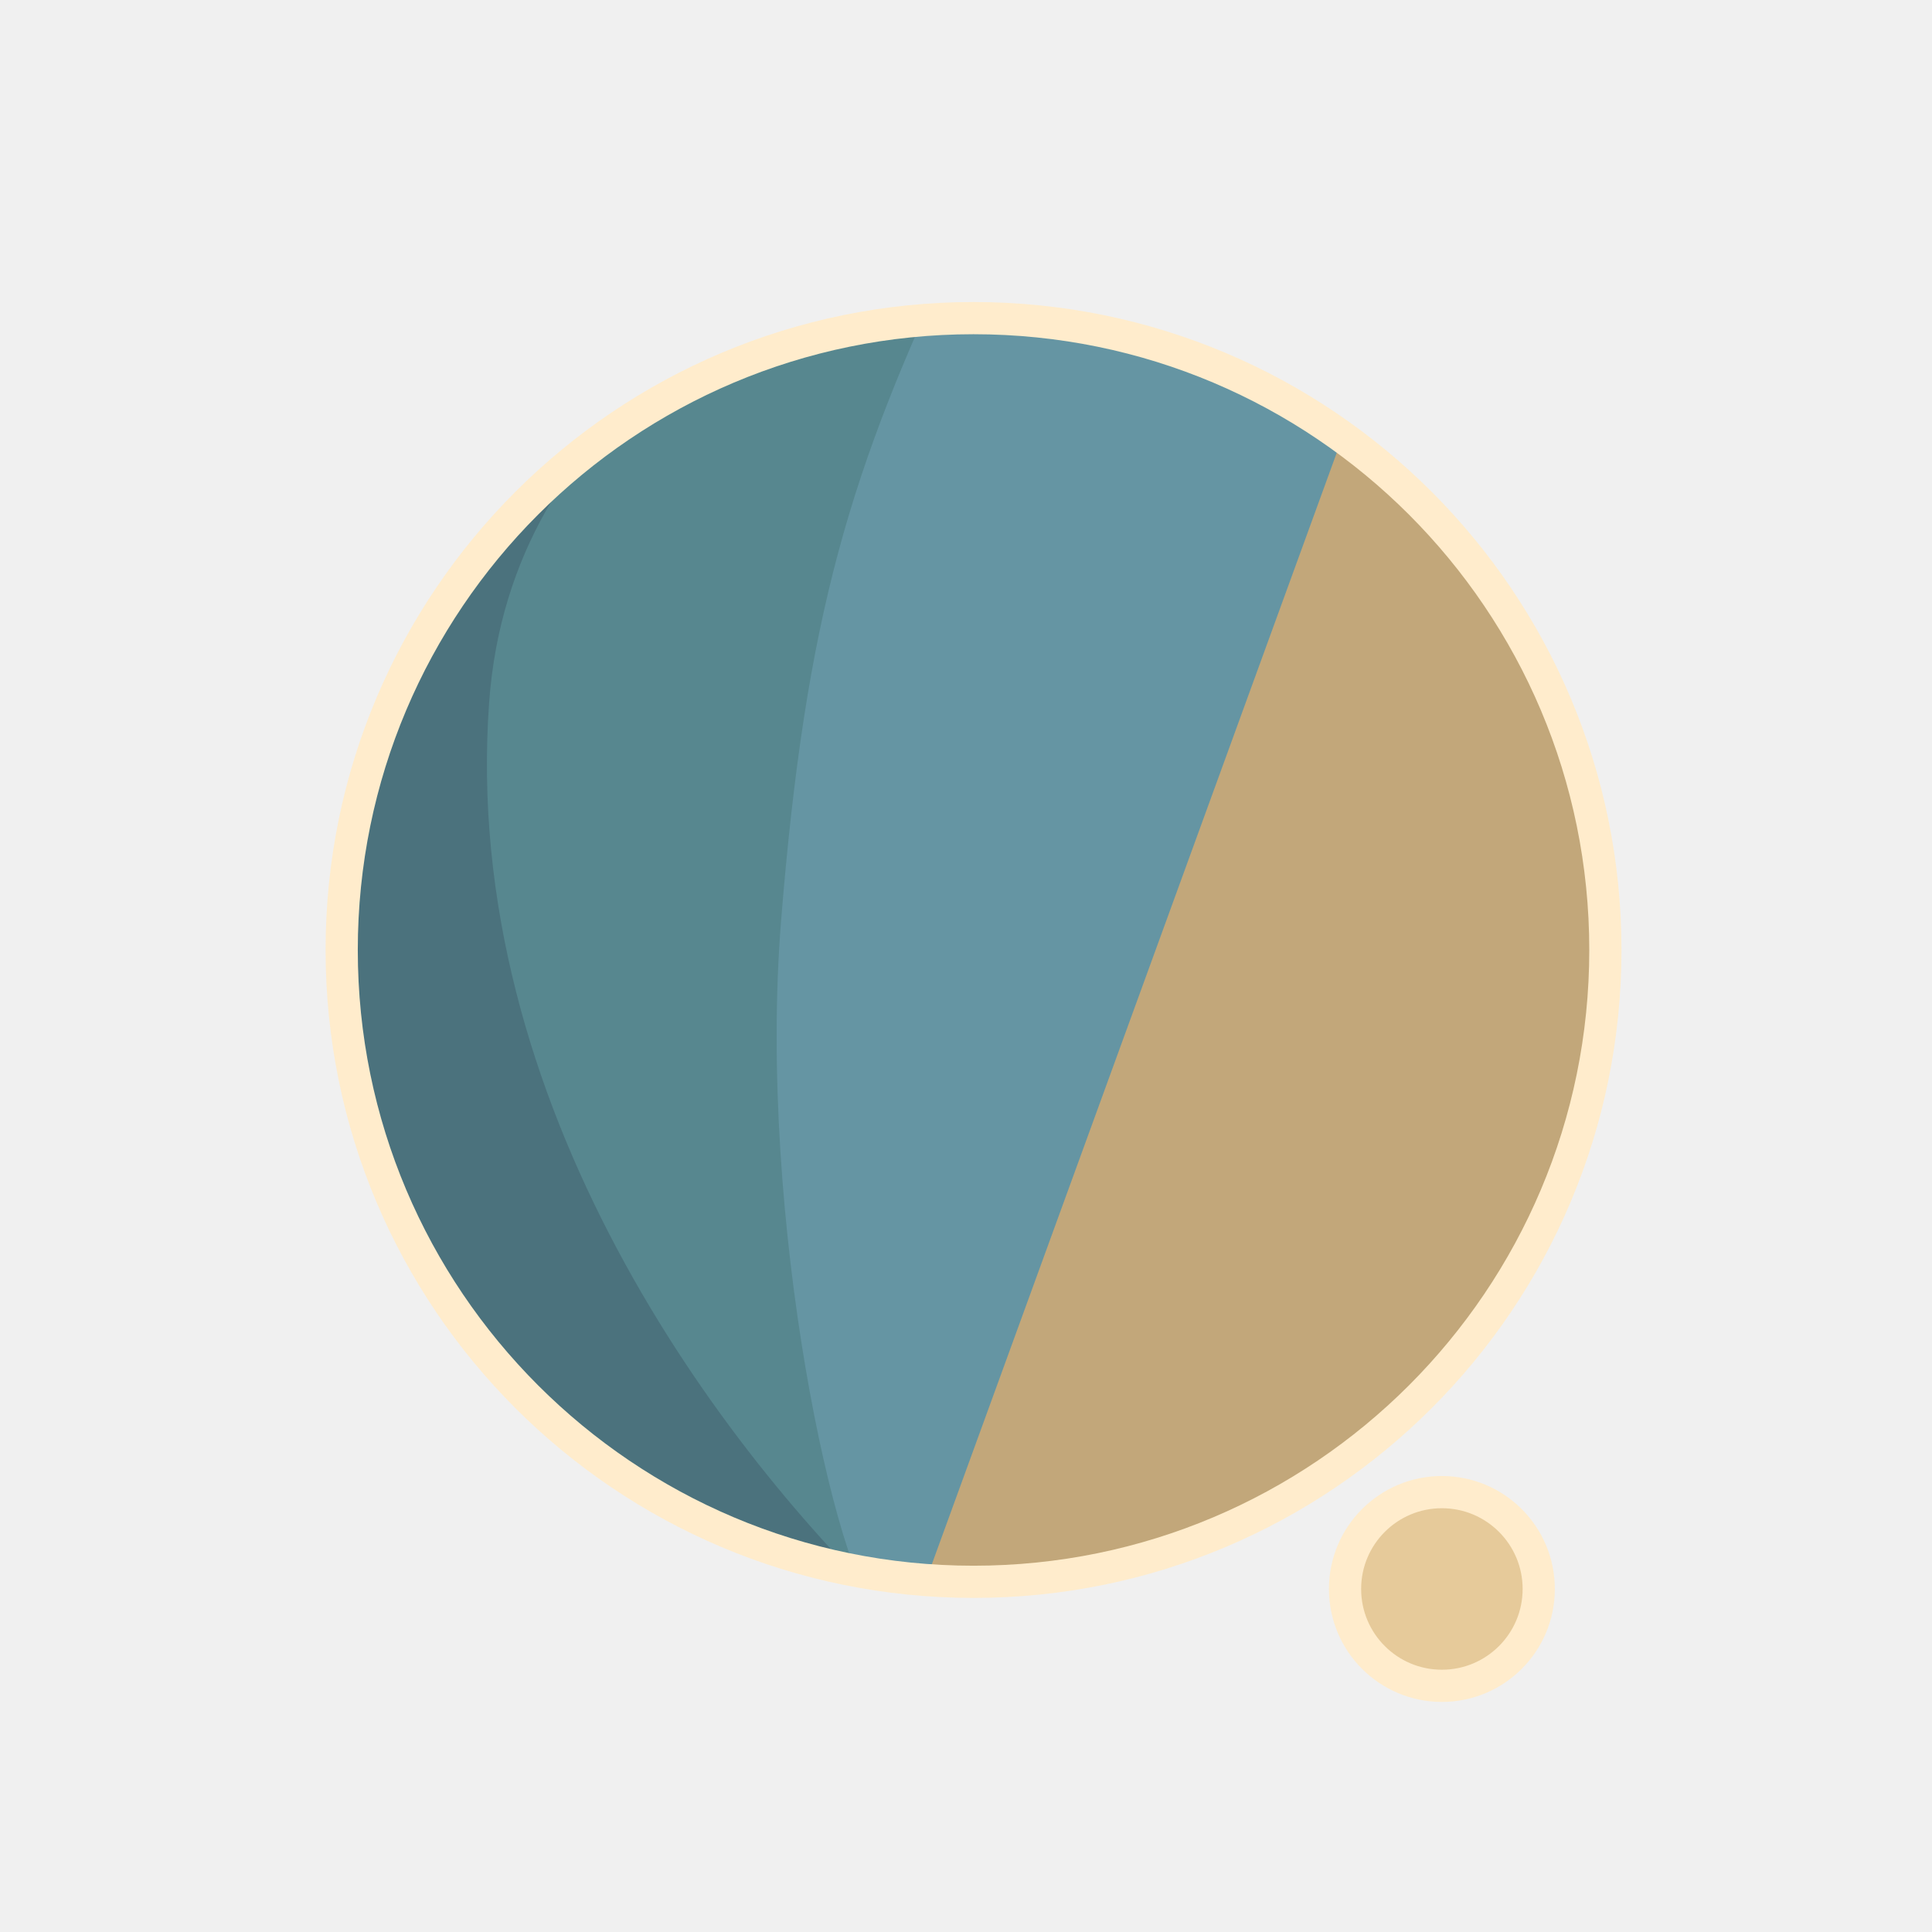
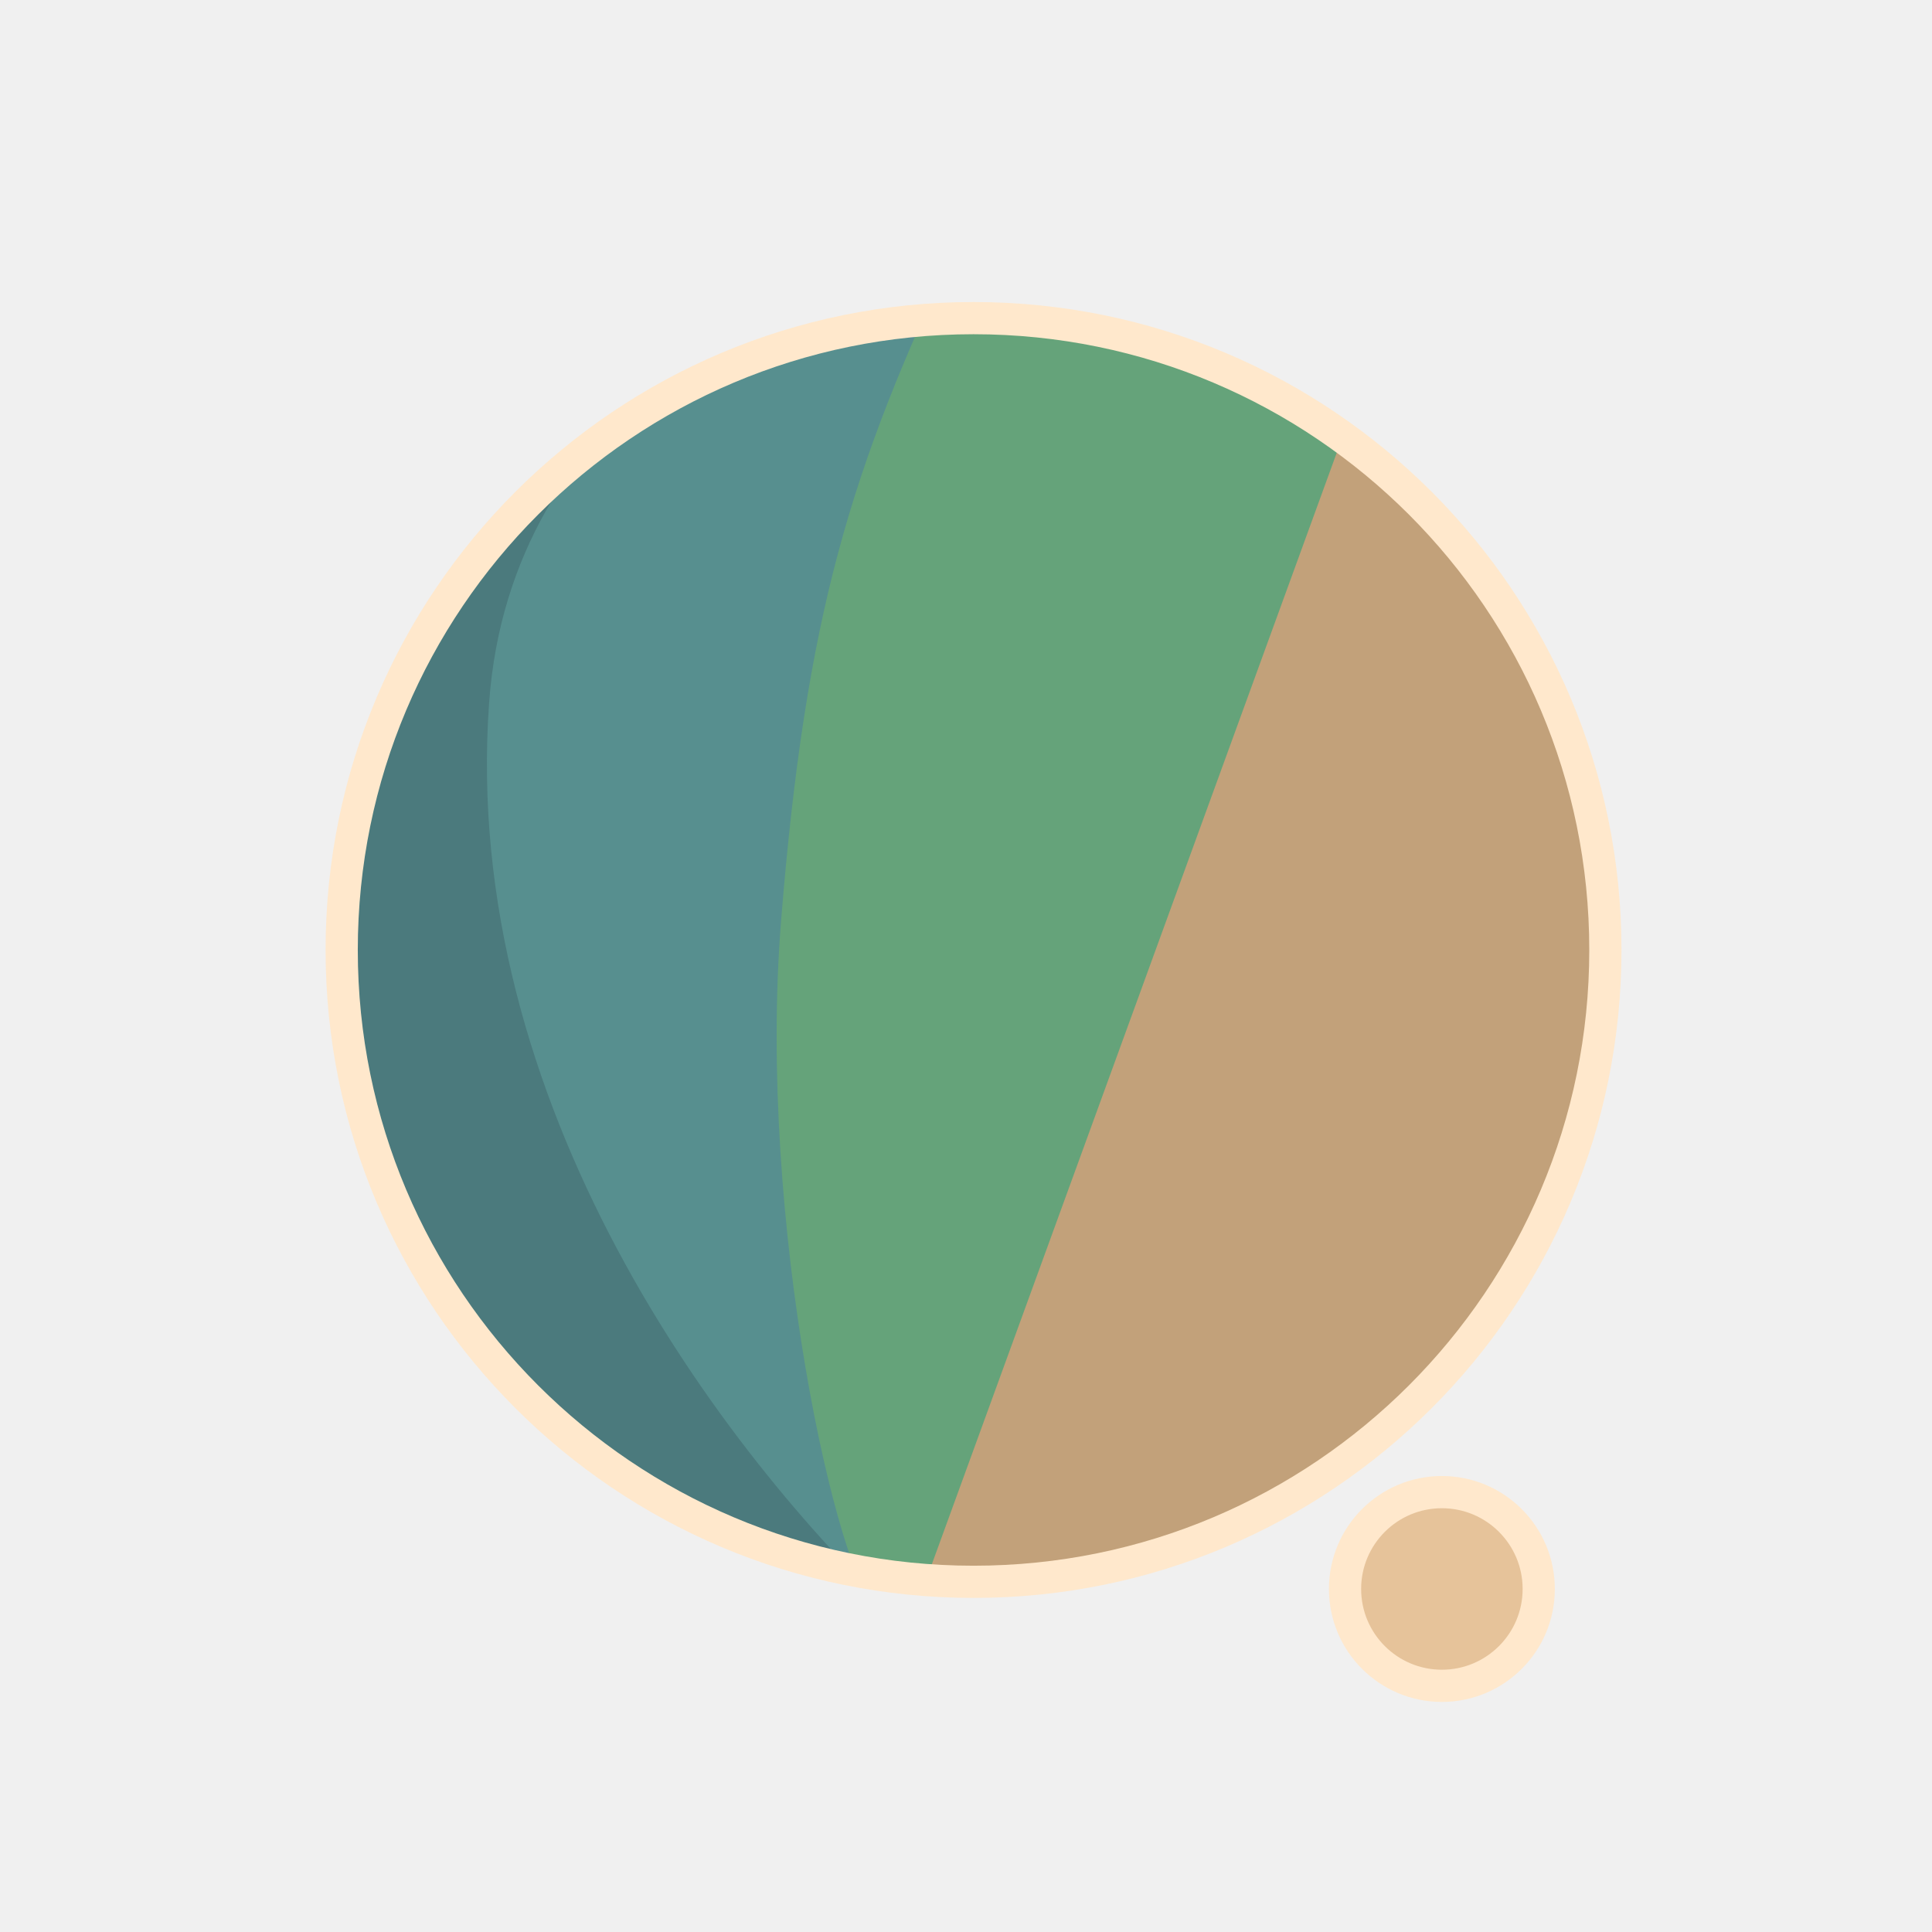
<svg xmlns="http://www.w3.org/2000/svg" width="300" height="300" viewBox="0 0 79.375 79.375" version="1.1" id="svg1">
  <defs id="defs1">
    <filter id="mask-powermask-path-effect5_inverse" style="color-interpolation-filters:sRGB" height="100" width="100" x="-50" y="-50">
      <feColorMatrix id="mask-powermask-path-effect5_primitive1" values="1" type="saturate" result="fbSourceGraphic" />
      <feColorMatrix id="mask-powermask-path-effect5_primitive2" values="-1 0 0 0 1 0 -1 0 0 1 0 0 -1 0 1 0 0 0 1 0 " in="fbSourceGraphic" />
    </filter>
    <clipPath clipPathUnits="userSpaceOnUse" id="clipPath1">
      <circle style="display:inline;fill:#000000;fill-opacity:1;stroke:none;stroke-width:0.214" id="circle3" cx="44.886" cy="38.249" r="22.842" />
    </clipPath>
    <clipPath clipPathUnits="userSpaceOnUse" id="clipPath3">
      <circle style="display:inline;opacity:1;fill:#000000;fill-opacity:1;stroke:none;stroke-width:2.646;stroke-dasharray:none;stroke-opacity:1" id="circle4" cx="39.235" cy="39.029" r="25.959" />
    </clipPath>
    <clipPath clipPathUnits="userSpaceOnUse" id="clipPath4">
      <circle style="display:inline;opacity:1;fill:#000000;fill-opacity:1;stroke:none;stroke-width:0.243" id="circle5" cx="39.997" cy="39.029" r="25.959" />
    </clipPath>
    <clipPath clipPathUnits="userSpaceOnUse" id="clipPath19">
      <g id="g20" style="display:inline">
        <circle style="display:inline;opacity:1;fill:#ffffff;fill-opacity:1;stroke:#000000;stroke-width:1.323;stroke-dasharray:none;stroke-opacity:1" id="circle20" cx="39.997" cy="39.029" r="25.959" />
        <path style="display:inline;fill:#ffffff;fill-opacity:1;stroke:none;stroke-width:1.323;stroke-linecap:round;stroke-linejoin:round;stroke-dasharray:none;stroke-opacity:1" d="M 40.972,71.749 65.107,9.074 51.262,8.513 29.654,71.374 Z" id="path20" />
      </g>
    </clipPath>
  </defs>
  <g id="layer1">
-     <circle style="display:inline;opacity:1;fill:#C2A77A;fill-opacity:1;stroke:none;stroke-width:2.646;stroke-dasharray:none;stroke-opacity:1" id="path1" cx="39.997" cy="39.029" r="25.959" />
-     <circle style="display:inline;opacity:1;fill:#E6CA9A;fill-opacity:1;stroke:#FFECCC;stroke-width:1.323;stroke-linecap:round;stroke-linejoin:round;stroke-dasharray:none;stroke-opacity:1" id="path23" cx="59.239" cy="65.282" r="3.979" />
-     <path style="display:inline;opacity:1;fill:#6595A3;fill-opacity:1;stroke:none;stroke-width:2.646;stroke-linecap:round;stroke-linejoin:round;stroke-dasharray:none;stroke-opacity:1" d="M 14.114,8.183 56.981,12.942 37.387,66.729 7.337,66.366 Z" id="path4" clip-path="url(#clipPath4)" />
-     <path style="display:inline;opacity:1;fill:#57878F;fill-opacity:1;stroke:none;stroke-width:2.646;stroke-linecap:round;stroke-linejoin:round;stroke-dasharray:none;stroke-opacity:1" d="m 38.537,10.093 c -4.366,9.204 -6.195,15.177 -7.208,27.727 -0.992,12.295 2.307,27.137 4.048,28.492 L 8.159,69.099 11.655,10.117 Z" id="path8" clip-path="url(#clipPath3)" transform="translate(0.7619726)" />
-     <path style="display:inline;opacity:1;fill:#4B727D;fill-opacity:1;stroke:none;stroke-width:2.646;stroke-linecap:round;stroke-linejoin:round;stroke-dasharray:none;stroke-opacity:1" d="m 42.193,12.318 c -4.211,1.987 -14.039,6.189 -14.818,16.984 -1.049,14.531 8.417,27.086 14.901,33.188 l -22.177,3.33 -0.971,-51.47 z" id="path12" clip-path="url(#clipPath1)" transform="matrix(1.1365,0,0,1.1365,-11.01583,-4.44086)" />
+     <circle style="display:inline;opacity:1;fill:#C2A17A;fill-opacity:1;stroke:none;stroke-width:2.646;stroke-dasharray:none;stroke-opacity:1" id="path1" cx="39.997" cy="39.029" r="25.959" />
+     <circle style="display:inline;opacity:1;fill:#E6C39A;fill-opacity:1;stroke:#FFE8CC;stroke-width:1.323;stroke-linecap:round;stroke-linejoin:round;stroke-dasharray:none;stroke-opacity:1" id="path23" cx="59.239" cy="65.282" r="3.979" />
+     <path style="display:inline;opacity:1;fill:#65A37A;fill-opacity:1;stroke:none;stroke-width:2.646;stroke-linecap:round;stroke-linejoin:round;stroke-dasharray:none;stroke-opacity:1" d="M 14.114,8.183 56.981,12.942 37.387,66.729 7.337,66.366 Z" id="path4" clip-path="url(#clipPath4)" />
+     <path style="display:inline;opacity:1;fill:#578F8F;fill-opacity:1;stroke:none;stroke-width:2.646;stroke-linecap:round;stroke-linejoin:round;stroke-dasharray:none;stroke-opacity:1" d="m 38.537,10.093 c -4.366,9.204 -6.195,15.177 -7.208,27.727 -0.992,12.295 2.307,27.137 4.048,28.492 L 8.159,69.099 11.655,10.117 Z" id="path8" clip-path="url(#clipPath3)" transform="translate(0.7619726)" />
+     <path style="display:inline;opacity:1;fill:#4B7A7D;fill-opacity:1;stroke:none;stroke-width:2.646;stroke-linecap:round;stroke-linejoin:round;stroke-dasharray:none;stroke-opacity:1" d="m 42.193,12.318 c -4.211,1.987 -14.039,6.189 -14.818,16.984 -1.049,14.531 8.417,27.086 14.901,33.188 l -22.177,3.33 -0.971,-51.47 z" id="path12" clip-path="url(#clipPath1)" transform="matrix(1.1365,0,0,1.1365,-11.01583,-4.44086)" />
    <path style="display:inline;fill:none;stroke:#ffffff;stroke-width:5.292;stroke-linecap:round;stroke-linejoin:round;stroke-dasharray:none;stroke-opacity:1" d="M 56.155,14.893 37.161,67.307 c 0.345,-0.826 6.533,-17.661 9.644,-21.104 4.78,-5.292 13.008,-2.765 13.143,4.977 0.044,2.513 -1.431,15.998 -1.431,15.998" id="path2" clip-path="url(#clipPath19)" mask="none" />
-     <circle style="display:inline;opacity:1;fill:none;fill-opacity:0;stroke:#FFECCC;stroke-width:1.323;stroke-dasharray:none;stroke-opacity:1" id="circle8" cx="39.997" cy="39.029" r="25.959" />
+     <circle style="display:inline;opacity:1;fill:none;fill-opacity:0;stroke:#FFE8CC;stroke-width:1.323;stroke-dasharray:none;stroke-opacity:1" id="circle8" cx="39.997" cy="39.029" r="25.959" />
  </g>
</svg>
